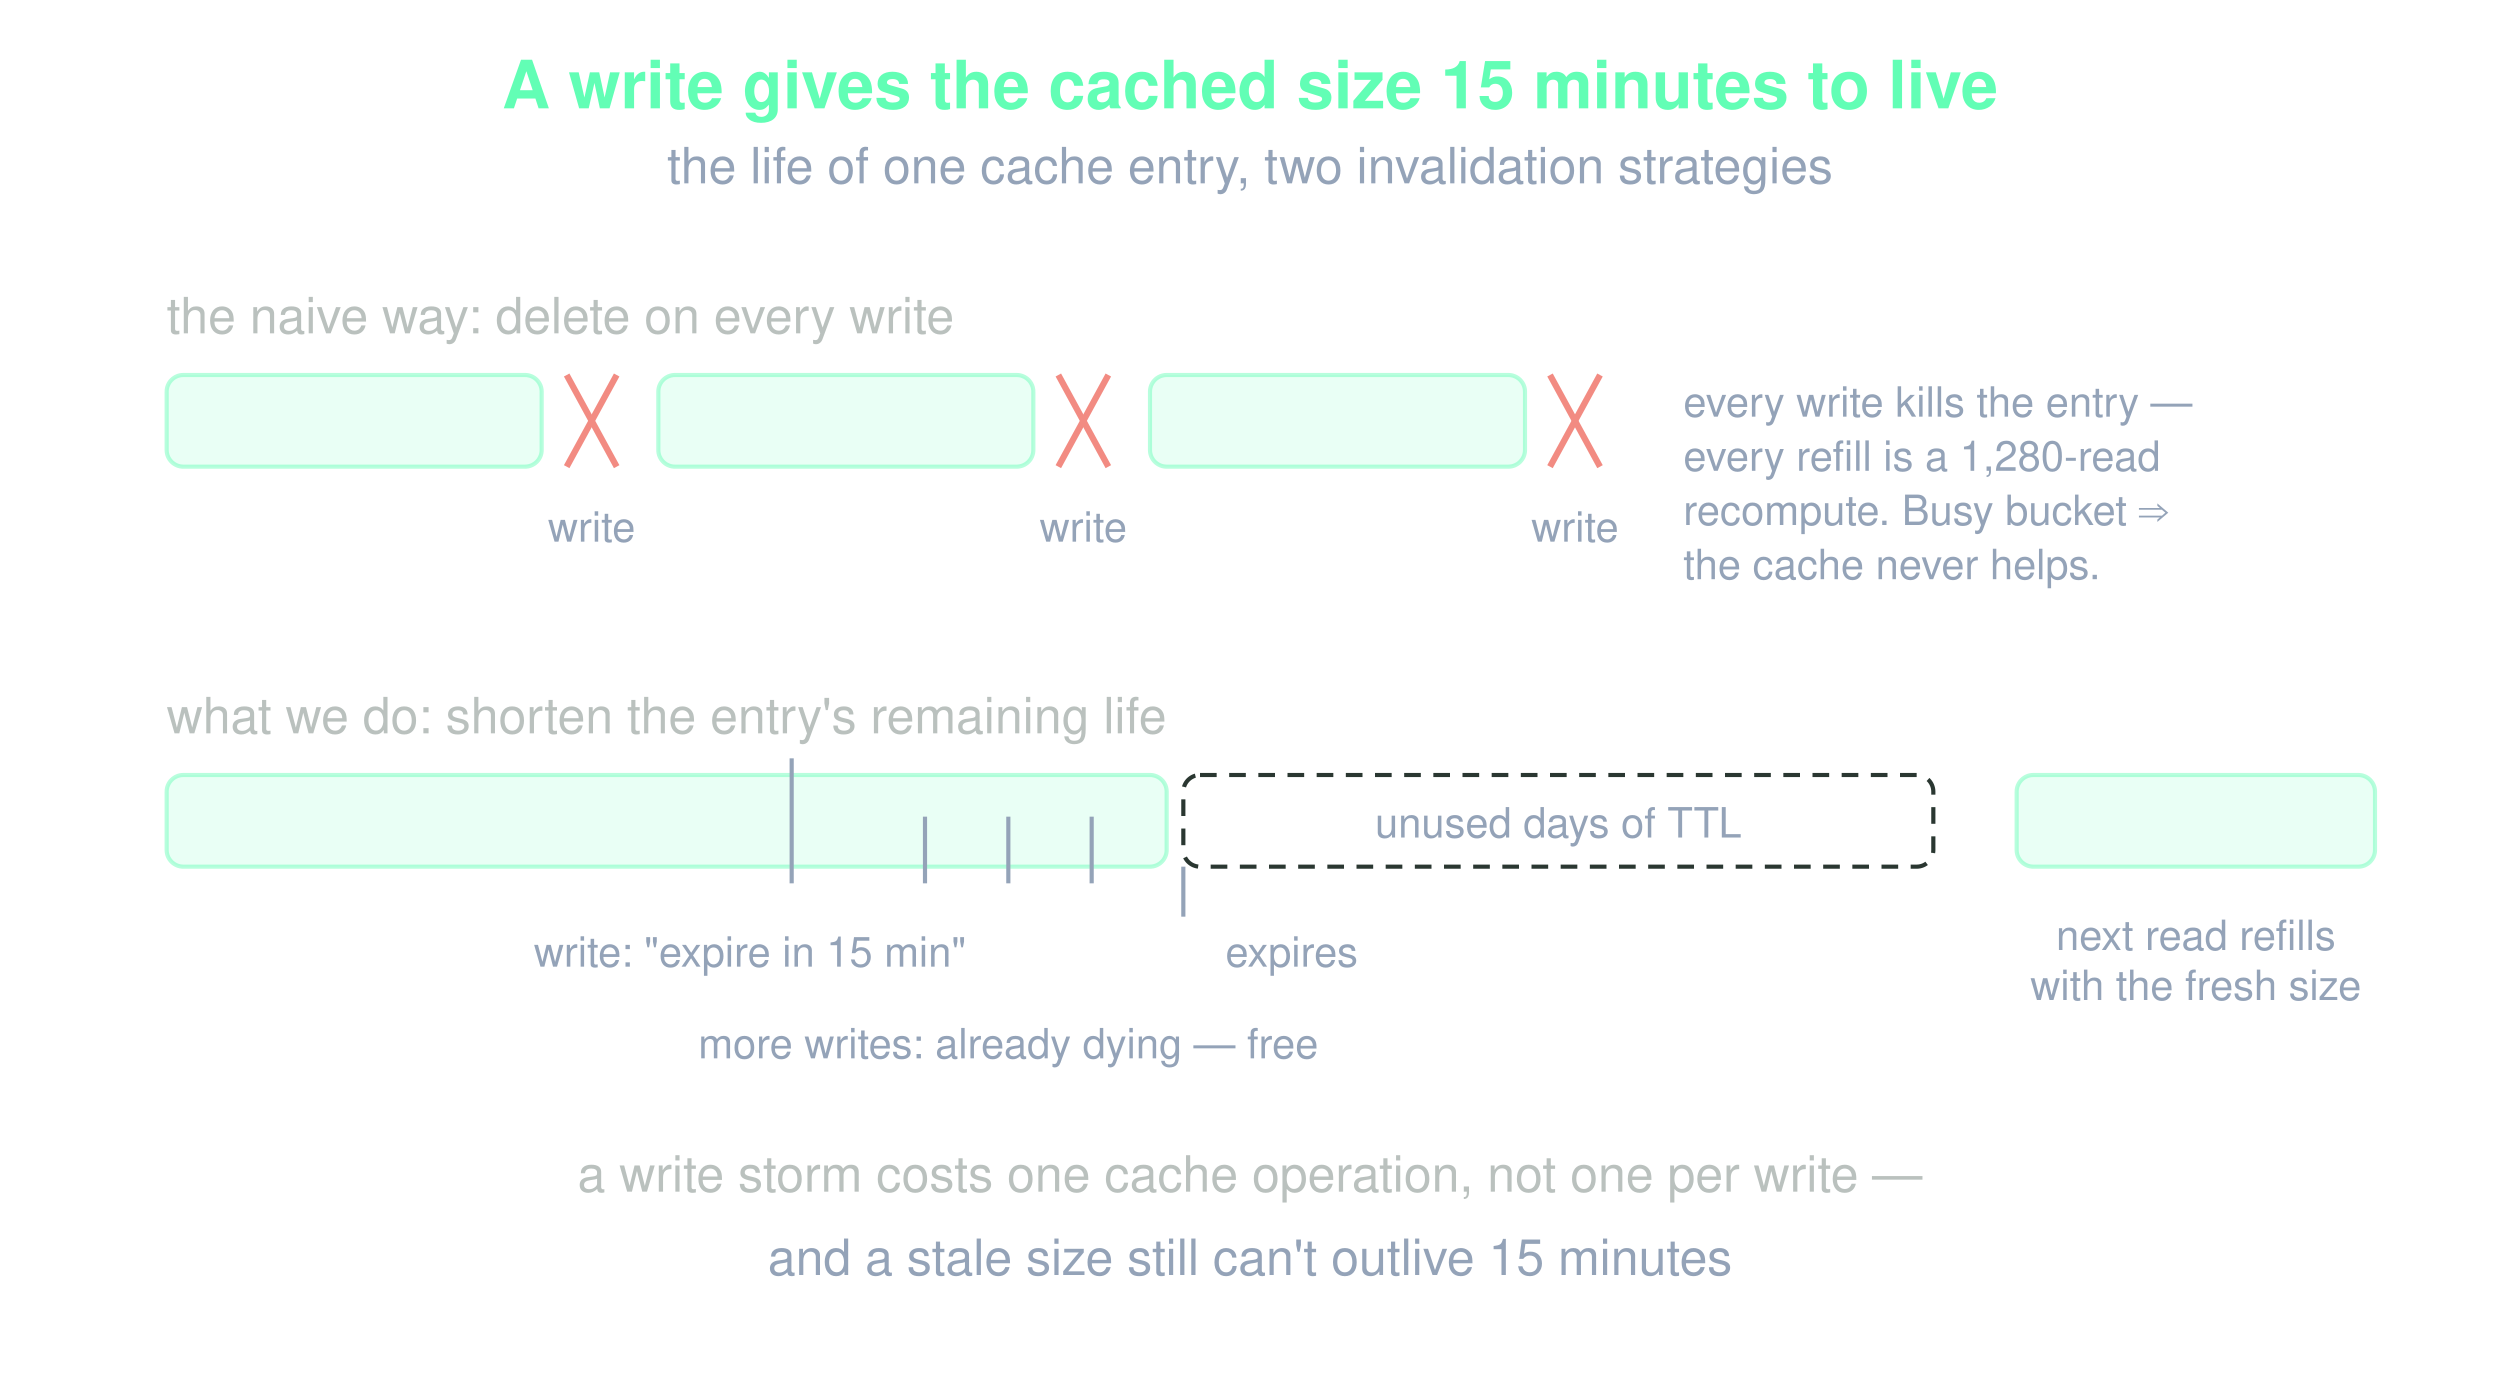
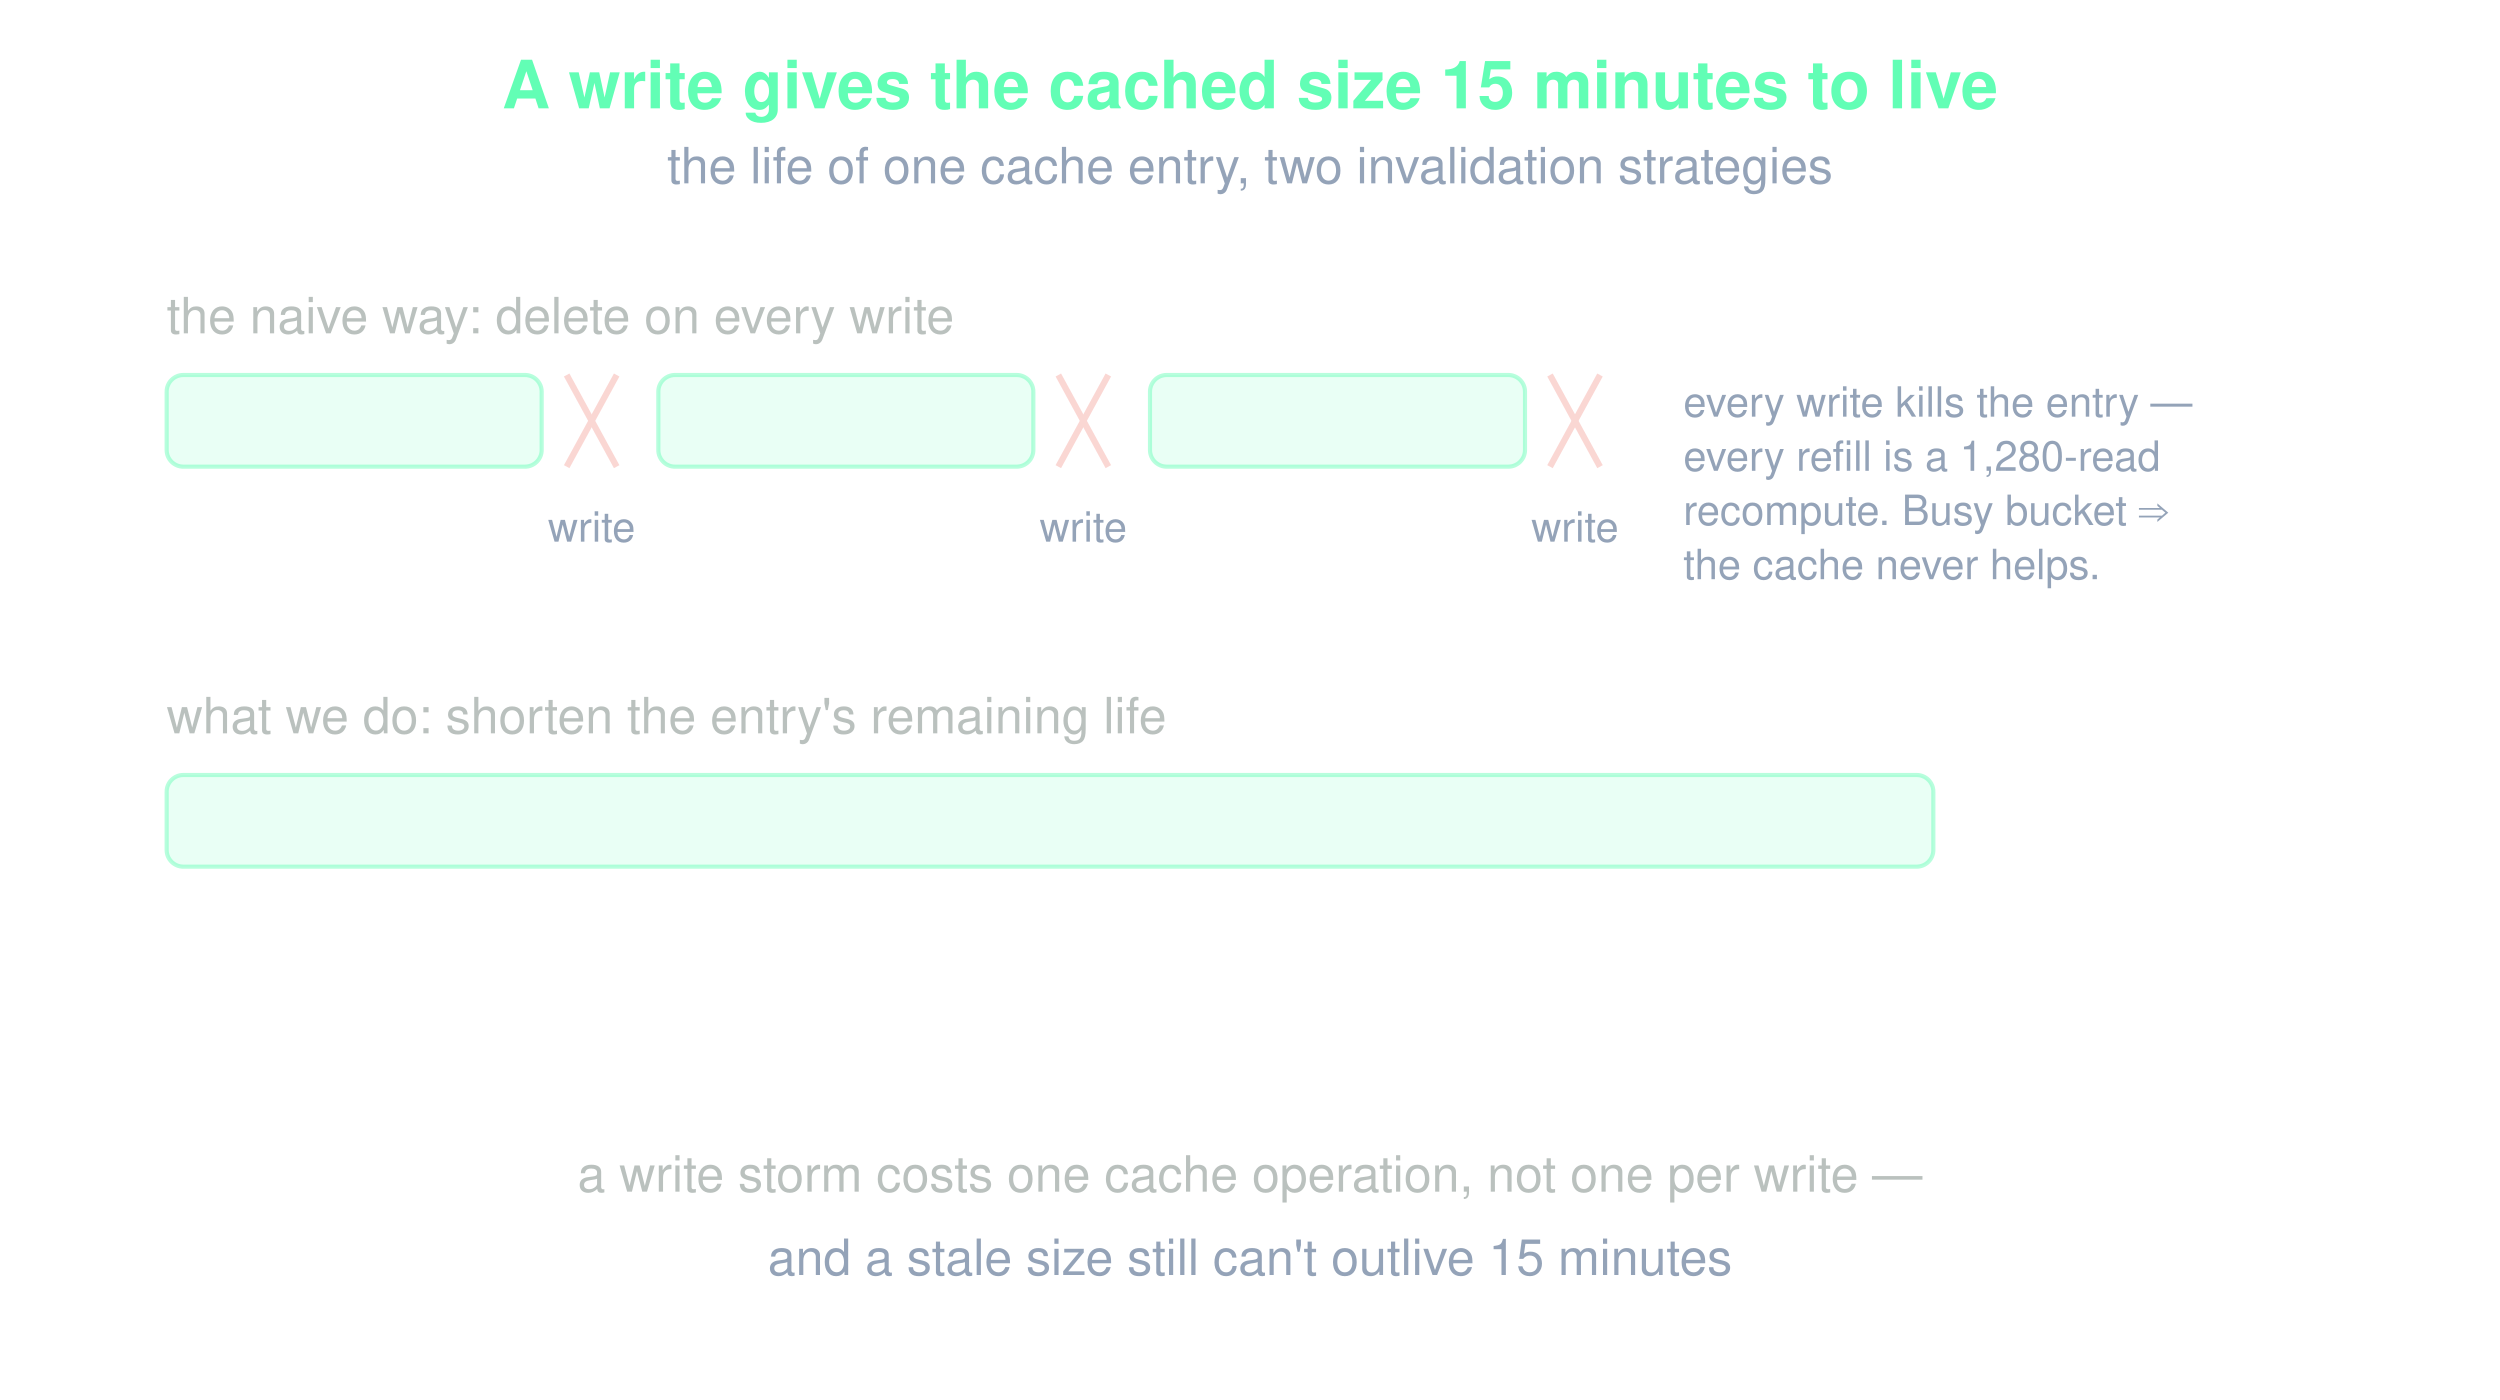
<svg xmlns="http://www.w3.org/2000/svg" viewBox="0 0 600 336" width="600" height="336" style="background: transparent">
  <style>
    text {
      font-family: "Hanken Grotesk", system-ui, -apple-system, "Segoe UI",
        Helvetica, Arial, sans-serif;
    }
    .title {
      font-size: 16px;
      fill: #62feb5;
      font-weight: 600;
    }
    .sub {
      font-size: 12px;
      fill: #94a3b8;
    }
    .small {
      font-size: 12px;
      fill: #bac1be;
    }
    .tiny {
      font-size: 10px;
      fill: #94a3b8;
    }
    .bar {
      rx: 4;
      ry: 4;
      fill: #1a2e35;
      stroke: #2a3731;
      stroke-width: 1;
    }
    .barLive {
      rx: 4;
      ry: 4;
      fill: rgba(98, 254, 181, 0.14);
      stroke: rgba(98, 254, 181, 0.45);
      stroke-width: 1;
    }
    .barGhost {
      rx: 4;
      ry: 4;
      fill: none;
      stroke: #2a3731;
      stroke-width: 1;
      stroke-dasharray: 4 3;
    }
    .writeMark {
      stroke: #94a3b8;
      stroke-width: 1;
    }
    .cross {
      stroke: #f28b82;
      stroke-width: 1.5;
    }
  </style>
  <text x="300" y="26" text-anchor="middle" class="title">
    A write gives the cached size 15 minutes to live
  </text>
  <text x="300" y="44" text-anchor="middle" class="sub">
    the life of one cache entry, two invalidation strategies
  </text>
  <text x="40" y="80" class="small">the naive way: delete on every write</text>
  <rect x="40" y="90" width="90" height="22" class="barLive" />
-   <line x1="136" y1="90" x2="148" y2="112" class="cross" />
-   <line x1="148" y1="90" x2="136" y2="112" class="cross" />
+   <g opacity="0.35">
+     <animate attributeName="opacity" values="0.35;0.35;1;0.35" keyTimes="0;0.1;0.16;1" dur="6s" repeatCount="indefinite" />
+     <line x1="136" y1="90" x2="148" y2="112" class="cross" />
+     <line x1="148" y1="90" x2="136" y2="112" class="cross" />
+   </g>
  <rect x="158" y="90" width="90" height="22" class="barLive" />
-   <line x1="254" y1="90" x2="266" y2="112" class="cross" />
-   <line x1="266" y1="90" x2="254" y2="112" class="cross" />
+   <g opacity="0.35">
+     <animate attributeName="opacity" values="0.35;0.35;1;0.35" keyTimes="0;0.4;0.46;1" dur="6s" repeatCount="indefinite" />
+     <line x1="254" y1="90" x2="266" y2="112" class="cross" />
+     <line x1="266" y1="90" x2="254" y2="112" class="cross" />
+   </g>
  <rect x="276" y="90" width="90" height="22" class="barLive" />
-   <line x1="372" y1="90" x2="384" y2="112" class="cross" />
-   <line x1="384" y1="90" x2="372" y2="112" class="cross" />
+   <g opacity="0.35">
+     <animate attributeName="opacity" values="0.35;0.35;1;0.35" keyTimes="0;0.7;0.76;1" dur="6s" repeatCount="indefinite" />
+     <line x1="372" y1="90" x2="384" y2="112" class="cross" />
+     <line x1="384" y1="90" x2="372" y2="112" class="cross" />
+   </g>
  <text x="142" y="130" text-anchor="middle" class="tiny">write</text>
  <text x="260" y="130" text-anchor="middle" class="tiny">write</text>
  <text x="378" y="130" text-anchor="middle" class="tiny">write</text>
  <text x="404" y="100" class="tiny">every write kills the entry —</text>
  <text x="404" y="113" class="tiny">every refill is a 1,280-read</text>
  <text x="404" y="126" class="tiny">recompute. Busy bucket ⇒</text>
  <text x="404" y="139" class="tiny">the cache never helps.</text>
  <text x="40" y="176" class="small" fill="#62feb5">
    what we do: shorten the entry's remaining life
  </text>
-   <rect x="40" y="186" width="240" height="22" class="barLive" />
-   <rect x="284" y="186" width="180" height="22" class="barGhost" />
-   <text x="374" y="201" text-anchor="middle" class="tiny">
-     unused days of TTL
+   <rect x="40" y="186" width="424" height="22" class="barLive">
+     <animate attributeName="width" values="424;424;240;240" keyTimes="0;0.12;0.3;1" dur="6s" repeatCount="indefinite" />
+     <animate attributeName="opacity" values="1;1;1;0;0" keyTimes="0;0.68;0.72;0.76;1" dur="6s" repeatCount="indefinite" />
+   </rect>
+   <g opacity="0">
+     <animate attributeName="opacity" values="0;0;1;1" keyTimes="0;0.18;0.26;1" dur="6s" repeatCount="indefinite" />
+     <rect x="284" y="186" width="180" height="22" class="barGhost" />
+     <text x="374" y="201" text-anchor="middle" class="tiny">
+       unused days of TTL
+     </text>
+   </g>
+   <g opacity="0">
+     <animate attributeName="opacity" values="0;0;1;1" keyTimes="0;0.1;0.14;1" dur="6s" repeatCount="indefinite" />
+     <line x1="190" y1="182" x2="190" y2="212" stroke="#62feb5" stroke-width="1.5">
+       <animate attributeName="stroke-width" values="1.5;3;1.5" keyTimes="0;0.14;0.3" dur="6s" repeatCount="indefinite" />
+     </line>
+     <text x="180" y="232" text-anchor="middle" class="tiny" fill="#62feb5">write: "expire in 15 min"</text>
+   </g>
+   <line x1="222" y1="196" x2="222" y2="212" class="writeMark" opacity="0">
+     <animate attributeName="opacity" values="0;0;1;1" keyTimes="0;0.28;0.3;1" dur="6s" repeatCount="indefinite" />
+   </line>
+   <line x1="242" y1="196" x2="242" y2="212" class="writeMark" opacity="0">
+     <animate attributeName="opacity" values="0;0;1;1" keyTimes="0;0.36;0.38;1" dur="6s" repeatCount="indefinite" />
+   </line>
+   <line x1="262" y1="196" x2="262" y2="212" class="writeMark" opacity="0">
+     <animate attributeName="opacity" values="0;0;1;1" keyTimes="0;0.44;0.46;1" dur="6s" repeatCount="indefinite" />
+   </line>
+   <text x="310" y="232" text-anchor="middle" class="tiny" opacity="0">
+     expires
+     <animate attributeName="opacity" values="0;0;1;1" keyTimes="0;0.7;0.74;1" dur="6s" repeatCount="indefinite" />
  </text>
-   <line x1="190" y1="182" x2="190" y2="212" class="writeMark" />
-   <text x="180" y="232" text-anchor="middle" class="tiny">write: "expire in 15 min"</text>
-   <line x1="222" y1="196" x2="222" y2="212" class="writeMark" />
-   <line x1="242" y1="196" x2="242" y2="212" class="writeMark" />
-   <line x1="262" y1="196" x2="262" y2="212" class="writeMark" />
-   <text x="310" y="232" text-anchor="middle" class="tiny">expires</text>
-   <text x="242" y="254" text-anchor="middle" class="tiny">more writes: already dying — free</text>
-   <line x1="284" y1="208" x2="284" y2="220" class="writeMark" />
-   <rect x="484" y="186" width="86" height="22" class="barLive" />
-   <text x="527" y="228" text-anchor="middle" class="tiny">next read refills</text>
-   <text x="527" y="240" text-anchor="middle" class="tiny">with the fresh size</text>
+   <text x="242" y="254" text-anchor="middle" class="tiny" opacity="0">
+     more writes: already dying — free
+     <animate attributeName="opacity" values="0;0;1;1" keyTimes="0;0.3;0.34;1" dur="6s" repeatCount="indefinite" />
+   </text>
+   <line x1="284" y1="208" x2="284" y2="220" class="writeMark" opacity="0">
+     <animate attributeName="opacity" values="0;0;1;1" keyTimes="0;0.7;0.74;1" dur="6s" repeatCount="indefinite" />
+   </line>
+   <rect x="484" y="186" width="86" height="22" class="barLive" opacity="0">
+     <animate attributeName="opacity" values="0;0;1;1" keyTimes="0;0.8;0.86;1" dur="6s" repeatCount="indefinite" />
+   </rect>
+   <g opacity="0">
+     <animate attributeName="opacity" values="0;0;1;1" keyTimes="0;0.8;0.86;1" dur="6s" repeatCount="indefinite" />
+     <text x="527" y="228" text-anchor="middle" class="tiny">next read refills</text>
+     <text x="527" y="240" text-anchor="middle" class="tiny">with the fresh size</text>
+   </g>
  <text x="300" y="286" text-anchor="middle" class="small">
    a write storm costs one cache operation, not one per write —
  </text>
  <text x="300" y="306" text-anchor="middle" class="sub">
    and a stale size still can't outlive 15 minutes
  </text>
</svg>
